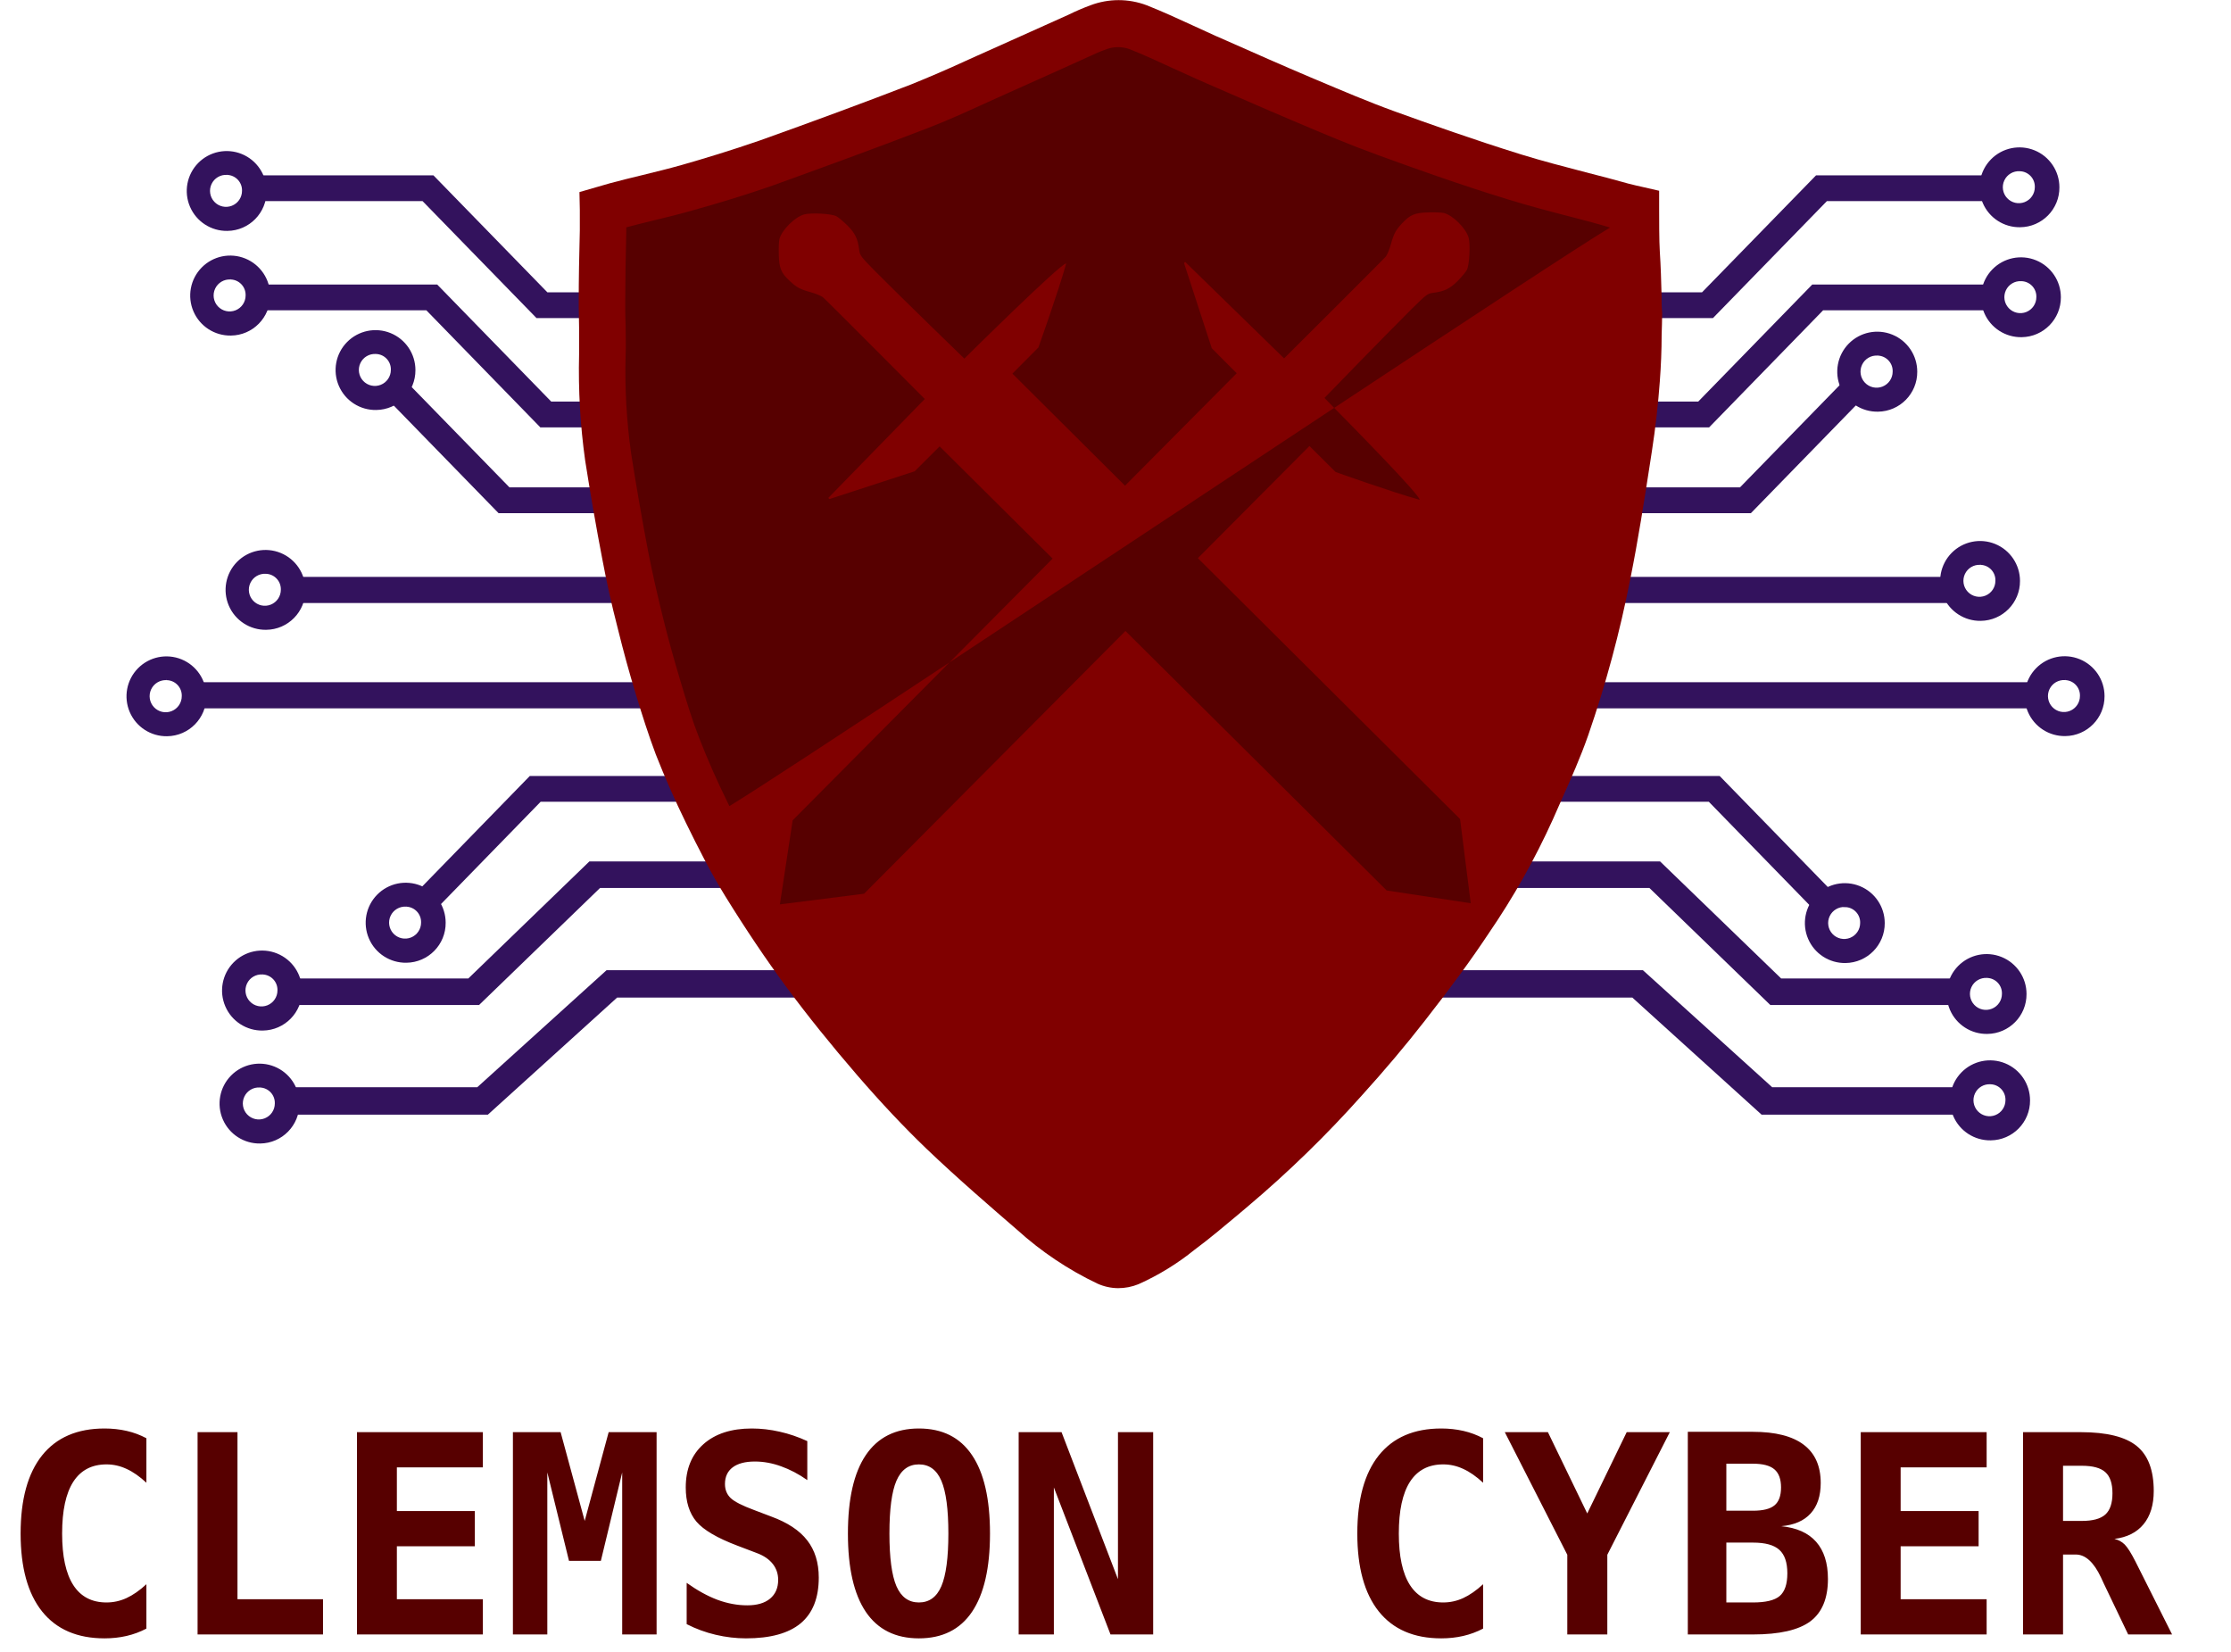
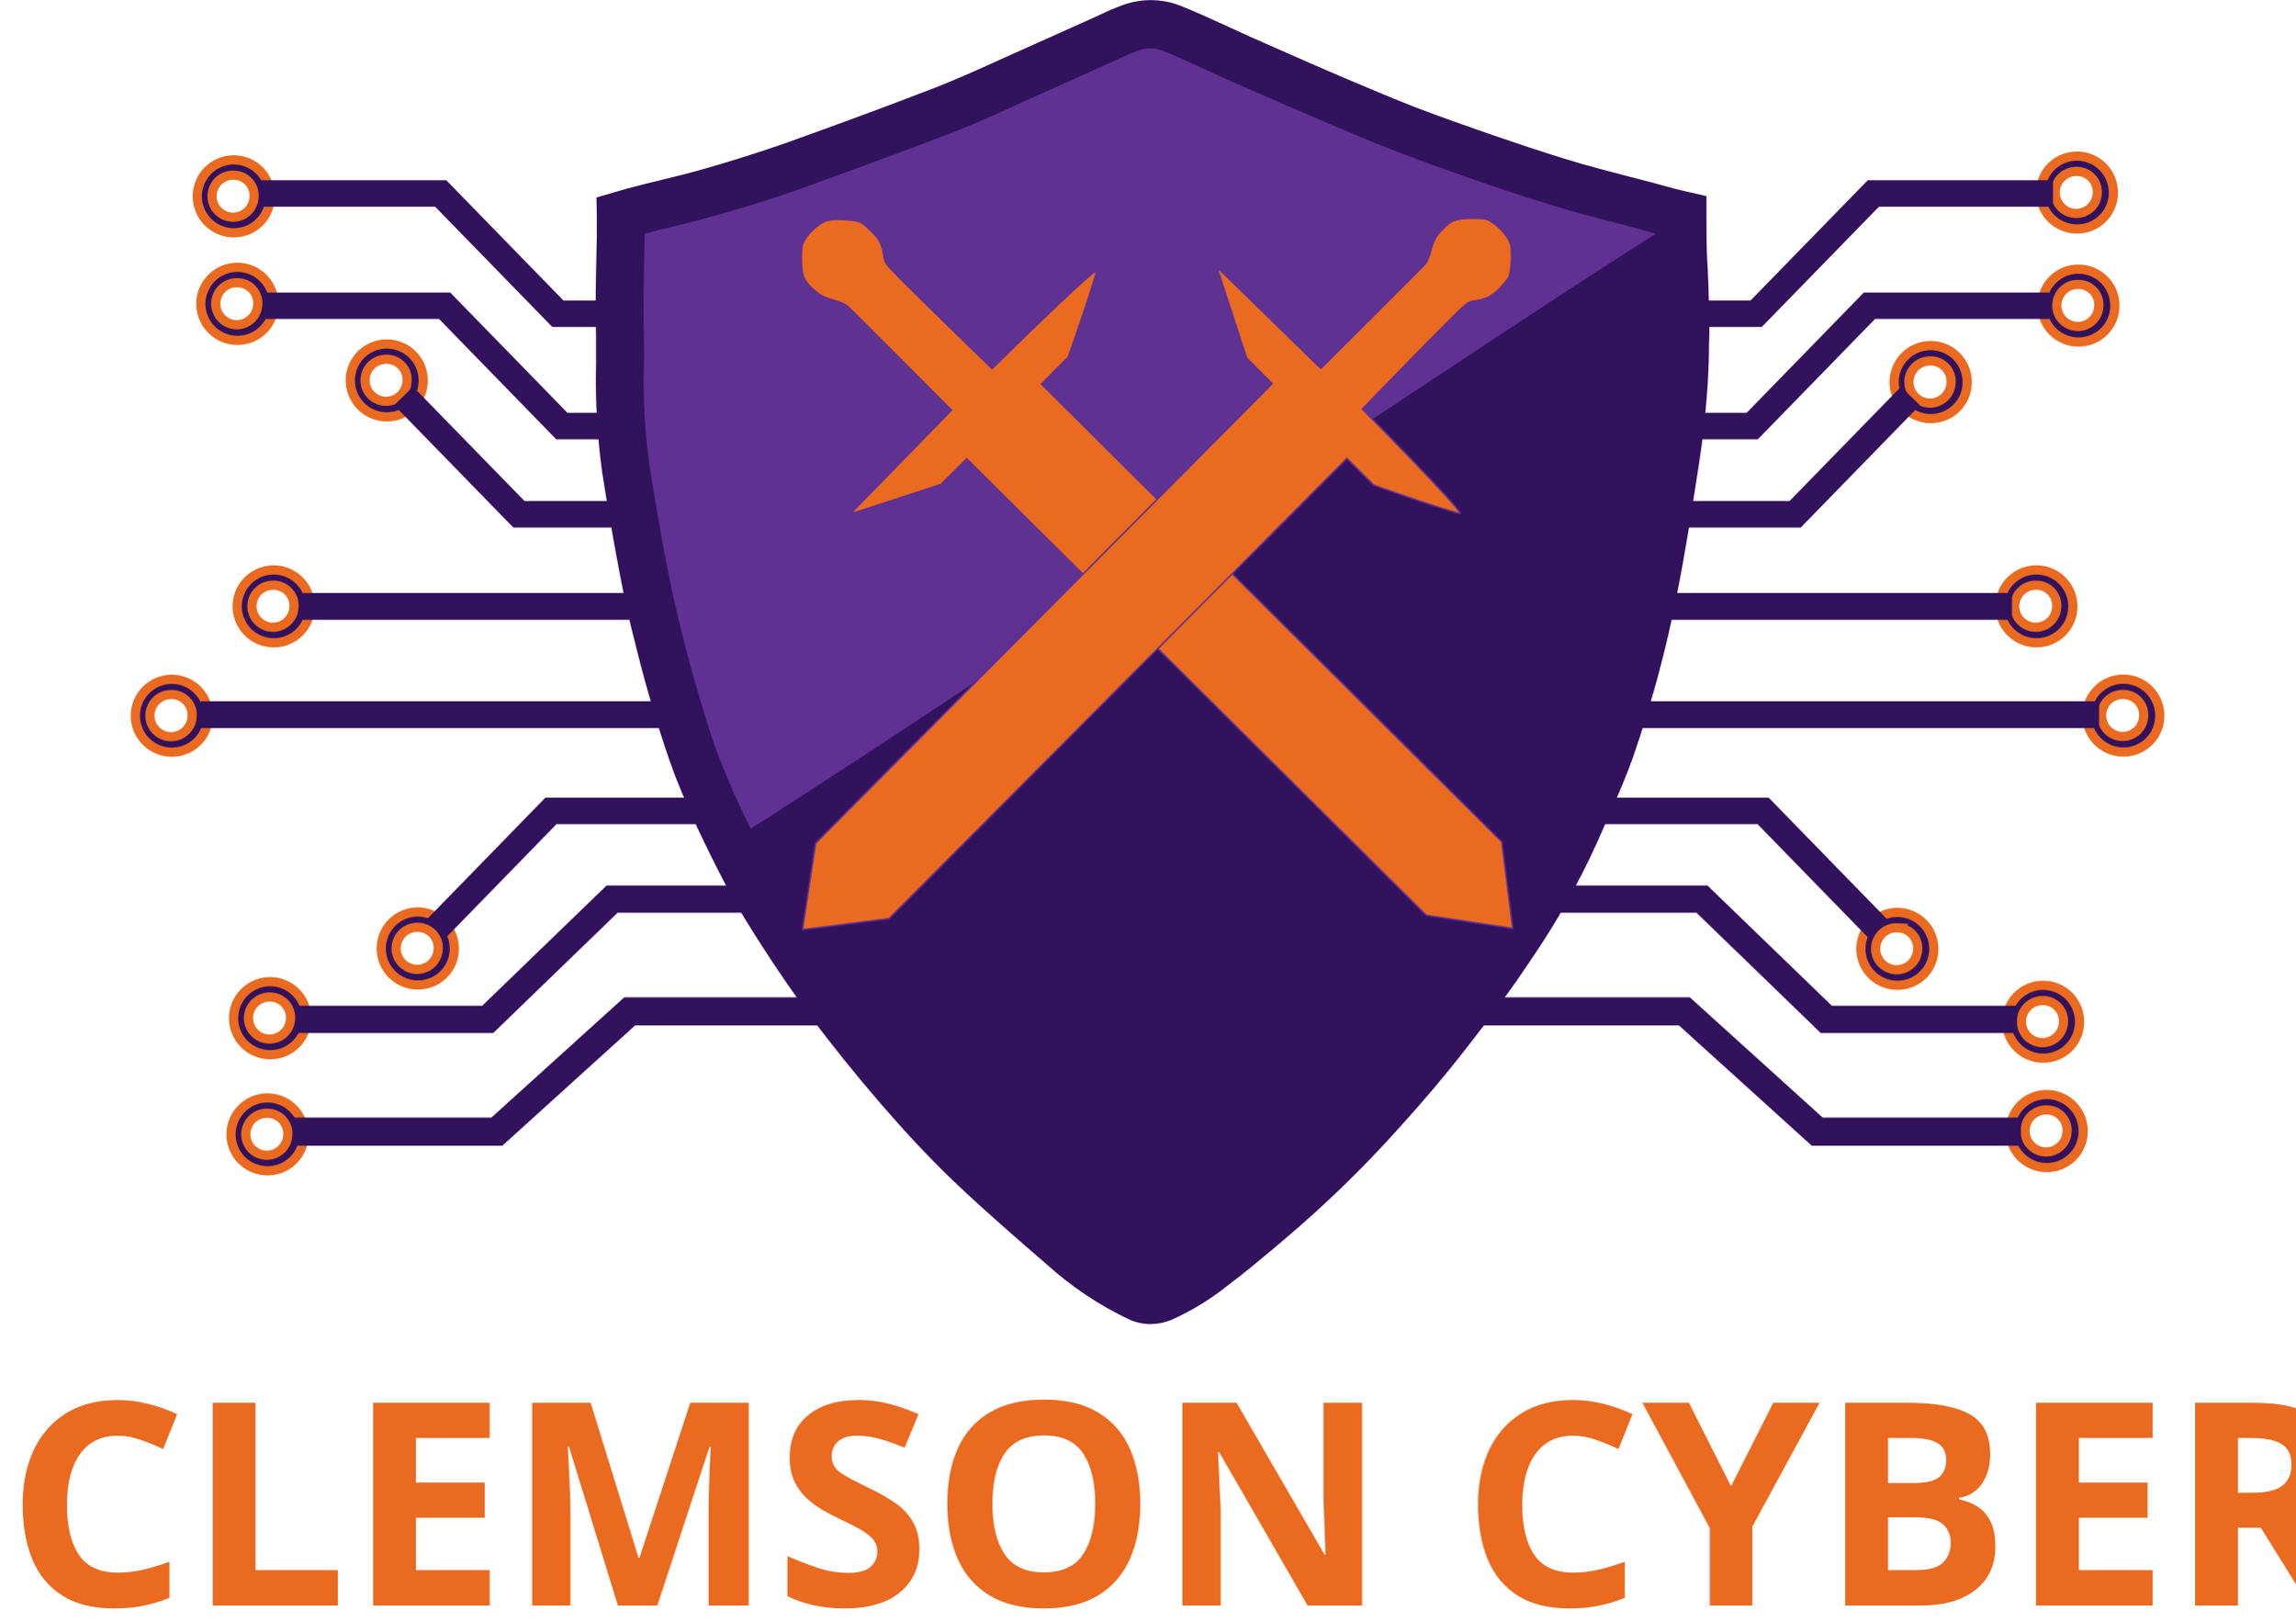
- <svg xmlns="http://www.w3.org/2000/svg" id="Layer_1" data-name="Layer 1" viewBox="0 0 304 225" version="1.1" xml:space="preserve" width="304" height="225">
-   <defs id="defs43" />
+ <svg xmlns="http://www.w3.org/2000/svg" id="Layer_1" data-name="Layer 1" viewBox="0 0 304.18 214.97" version="1.1" xml:space="preserve" width="304.18" height="214.97">
+   <defs id="defs43">
+     <rect x="1.052" y="180.226" width="298.989" height="40.213" id="rect45" />
+   </defs>
  <g id="g43">
-     <g id="g1" transform="translate(1.257681)">
-       <polygon points="175.58,39.83 230.75,39.83 246.29,23.89 270.84,23.89 270.84,27.4 247.77,27.4 232.24,43.34 175.58,43.34 " style="fill:#33125d;fill-opacity:1" id="polygon7" transform="translate(-0.08999634)" />
-       <polygon points="175.06,54.71 230.24,54.71 245.77,38.77 270.32,38.77 270.32,42.28 247.25,42.28 231.72,58.23 175.06,58.23 " style="fill:#33125d;fill-opacity:1" id="polygon8" transform="translate(-0.08999634)" />
-       <polygon points="237.41,69.92 175.58,69.92 175.58,66.4 235.93,66.4 250.69,51.26 253.2,53.71 " style="fill:#33125d;fill-opacity:1" id="polygon9" transform="translate(-0.08999634)" />
-       <polygon points="221.26,135.92 158.59,135.92 158.59,132.19 222.7,132.19 240.31,148.13 266.59,148.13 266.59,151.87 238.87,151.87 " style="fill:#33125d;fill-opacity:1" id="polygon10" transform="translate(-0.08999634)" />
-       <polygon points="223.58,120.98 164.97,120.98 164.97,117.37 225.04,117.37 241.53,133.31 266.07,133.31 266.07,136.93 240.06,136.93 " style="fill:#33125d;fill-opacity:1" id="polygon11" transform="translate(-0.08999634)" />
-       <polygon points="246.44,124.39 231.68,109.24 171.33,109.24 171.33,105.73 233.16,105.73 248.95,121.94 " style="fill:#33125d;fill-opacity:1" id="polygon12" transform="translate(-0.08999634)" />
-       <g id="g13" style="fill:#33125d;fill-opacity:1" transform="translate(-0.08999634)">
+     <g id="g47" transform="translate(1.257678)">
+       <path d="m 268.72,85.2 a 4.83,4.83 0 1 1 4.75,-4.83 4.8,4.8 0 0 1 -4.75,4.83 z m 0,-7.63 a 2.79,2.79 0 1 0 2.62,2.78 2.7,2.7 0 0 0 -2.63,-2.78 z" style="fill:#33125d;fill-opacity:1;stroke:#ea6a20;stroke-width:1.22px;stroke-miterlimit:10;stroke-opacity:1" id="path16" />
+       <path d="m 408.64,326.5 a 4.84,4.84 0 1 1 4.74,-4.83 4.8,4.8 0 0 1 -4.74,4.83 z m 0,-7.64 a 2.8,2.8 0 1 0 2.61,2.79 2.71,2.71 0 0 0 -2.62,-2.79 z" style="fill:#33125d;fill-opacity:1;stroke:#ea6a20;stroke-width:1.22px;stroke-miterlimit:10;stroke-opacity:1" id="path17" transform="translate(-153.91,-271.02)" />
+       <path d="m 428.21,316.35 a 4.83,4.83 0 1 1 4.74,-4.83 4.8,4.8 0 0 1 -4.74,4.83 z m 0,-7.63 a 2.79,2.79 0 1 0 2.62,2.78 2.7,2.7 0 0 0 -2.64,-2.78 z" style="fill:#33125d;fill-opacity:1;stroke:#ea6a20;stroke-width:1.22px;stroke-miterlimit:10;stroke-opacity:1" id="path18" transform="translate(-153.91,-271.02)" />
+       <path d="m 428,301.37 a 4.83,4.83 0 1 1 4.75,-4.83 4.79,4.79 0 0 1 -4.75,4.83 z m 0,-7.63 a 2.79,2.79 0 1 0 2.62,2.79 2.71,2.71 0 0 0 -2.62,-2.79 z" style="fill:#33125d;fill-opacity:1;stroke:#ea6a20;stroke-width:1.22px;stroke-miterlimit:10;stroke-opacity:1" id="path19" transform="translate(-153.91,-271.02)" />
+       <path d="m 434.16,370.7 a 4.83,4.83 0 1 1 4.74,-4.83 4.8,4.8 0 0 1 -4.74,4.83 z m 0,-7.63 a 2.79,2.79 0 1 0 2.61,2.78 2.7,2.7 0 0 0 -2.62,-2.78 z" style="fill:#33125d;fill-opacity:1;stroke:#ea6a20;stroke-width:1.22px;stroke-miterlimit:10;stroke-opacity:1" id="path28" transform="translate(-153.91,-271.02)" />
+       <path d="m 404.2,401.62 a 4.83,4.83 0 1 1 4.75,-4.83 4.8,4.8 0 0 1 -4.75,4.83 z m 0,-7.63 a 2.79,2.79 0 1 0 2.62,2.78 2.7,2.7 0 0 0 -2.63,-2.77 z" style="fill:#33125d;fill-opacity:1;stroke:#ea6a20;stroke-width:1.22px;stroke-miterlimit:10;stroke-opacity:1" id="path29" transform="translate(-153.91,-271.02)" />
+       <path d="m 424,425.78 a 4.84,4.84 0 1 1 4.75,-4.84 4.8,4.8 0 0 1 -4.75,4.84 z m 0,-7.64 a 2.79,2.79 0 1 0 2.62,2.79 2.71,2.71 0 0 0 -2.62,-2.79 z" style="fill:#33125d;fill-opacity:1;stroke:#ea6a20;stroke-width:1.22px;stroke-miterlimit:10;stroke-opacity:1" id="path30" transform="translate(-153.91,-271.02)" />
+       <path d="m 423.53,411.28 a 4.83,4.83 0 1 1 4.74,-4.83 4.79,4.79 0 0 1 -4.74,4.83 z m 0,-7.63 a 2.79,2.79 0 1 0 2.61,2.78 2.7,2.7 0 0 0 -2.62,-2.78 z" style="fill:#33125d;fill-opacity:1;stroke:#ea6a20;stroke-width:1.22px;stroke-miterlimit:10;stroke-opacity:1" id="path31" transform="translate(-153.91,-271.02)" />
+       <polygon points="270.84,23.89 270.84,27.4 247.77,27.4 232.24,43.34 175.58,43.34 175.58,39.83 230.75,39.83 246.29,23.89 " style="fill:#33125d;fill-opacity:1" id="polygon7" />
+       <polygon points="270.32,38.77 270.32,42.28 247.25,42.28 231.72,58.23 175.06,58.23 175.06,54.71 230.24,54.71 245.77,38.77 " style="fill:#33125d;fill-opacity:1" id="polygon8" />
+       <polygon points="175.58,69.92 175.58,66.4 235.93,66.4 250.69,51.26 253.2,53.71 237.41,69.92 " style="fill:#33125d;fill-opacity:1" id="polygon9" />
+       <polygon points="222.7,132.19 240.31,148.13 266.59,148.13 266.59,151.87 238.87,151.87 221.26,135.92 158.59,135.92 158.59,132.19 " style="fill:#33125d;fill-opacity:1" id="polygon10" />
+       <polygon points="225.04,117.37 241.53,133.31 266.07,133.31 266.07,136.93 240.06,136.93 223.58,120.98 164.97,120.98 164.97,117.37 " style="fill:#33125d;fill-opacity:1" id="polygon11" />
+       <polygon points="231.68,109.24 171.33,109.24 171.33,105.73 233.16,105.73 248.95,121.94 246.44,124.39 " style="fill:#33125d;fill-opacity:1" id="polygon12" />
+       <g id="g13" style="fill:#33125d;fill-opacity:1">
        <path d="M 419.31,351.4" transform="translate(-153.91,-271.02)" style="fill:#33125d;fill-opacity:1" id="path12" />
        <path d="M 335.88,351.4" transform="translate(-153.91,-271.02)" style="fill:#33125d;fill-opacity:1" id="path13" />
        <rect x="181.97" y="78.6" width="83.43" height="3.56" style="fill:#33125d;fill-opacity:1" id="rect13" />
      </g>
-       <g id="g15" style="fill:#33125d;fill-opacity:1" transform="translate(-0.08999634)">
+       <g id="g15" style="fill:#33125d;fill-opacity:1">
        <path d="M 430.85,365.75" transform="translate(-153.91,-271.02)" style="fill:#33125d;fill-opacity:1" id="path14" />
        <path d="M 333.23,365.75" transform="translate(-153.91,-271.02)" style="fill:#33125d;fill-opacity:1" id="path15" />
        <rect x="179.32" y="92.95" width="97.63" height="3.56" style="fill:#33125d;fill-opacity:1" id="rect15" />
      </g>
-       <path d="m 268.63,83.98 a 4.83,4.83 0 1 1 4.75,-4.83 4.8,4.8 0 0 1 -4.75,4.83 z m 0,-7.63 a 2.79,2.79 0 1 0 2.62,2.78 2.7,2.7 0 0 0 -2.63,-2.78 z" style="fill:#33125d;fill-opacity:1;stroke:#33125d;stroke-width:1.22px;stroke-miterlimit:10;stroke-opacity:1" id="path16" />
-       <path d="m 254.64,55.48 a 4.84,4.84 0 1 1 4.74,-4.83 4.8,4.8 0 0 1 -4.74,4.83 z m 0,-7.64 a 2.8,2.8 0 1 0 2.61,2.79 2.71,2.71 0 0 0 -2.62,-2.79 z" style="fill:#33125d;fill-opacity:1;stroke:#33125d;stroke-width:1.22px;stroke-miterlimit:10;stroke-opacity:1" id="path17" />
-       <path d="m 274.21,45.33 a 4.83,4.83 0 1 1 4.74,-4.83 4.8,4.8 0 0 1 -4.74,4.83 z m 0,-7.63 a 2.79,2.79 0 1 0 2.62,2.78 2.7,2.7 0 0 0 -2.64,-2.78 z" style="fill:#33125d;fill-opacity:1;stroke:#33125d;stroke-width:1.22px;stroke-miterlimit:10;stroke-opacity:1" id="path18" />
-       <path d="m 274,30.35 a 4.83,4.83 0 1 1 4.75,-4.83 4.79,4.79 0 0 1 -4.75,4.83 z m 0,-7.63 a 2.79,2.79 0 1 0 2.62,2.79 2.71,2.71 0 0 0 -2.62,-2.79 z" style="fill:#33125d;fill-opacity:1;stroke:#33125d;stroke-width:1.22px;stroke-miterlimit:10;stroke-opacity:1" id="path19" />
-       <path d="m 29.72,30.85 a 4.83,4.83 0 1 1 4.74,-4.83 4.79,4.79 0 0 1 -4.74,4.83 z m 0,-7.63 a 2.79,2.79 0 1 0 2.61,2.79 2.71,2.71 0 0 0 -2.62,-2.79 z" style="fill:#33125d;fill-opacity:1;stroke:#33125d;stroke-width:1.22px;stroke-miterlimit:10;stroke-opacity:1" id="path20" />
-       <path d="m 30.2,45.11 a 4.84,4.84 0 1 1 4.75,-4.84 4.8,4.8 0 0 1 -4.75,4.84 z m 0,-7.64 a 2.79,2.79 0 1 0 2.62,2.79 2.71,2.71 0 0 0 -2.63,-2.79 z" style="fill:#33125d;fill-opacity:1;stroke:#33125d;stroke-width:1.22px;stroke-miterlimit:10;stroke-opacity:1" id="path21" />
-       <path d="M 50,55.25 A 4.83,4.83 0 1 1 54.74,50.42 4.8,4.8 0 0 1 50,55.25 Z m 0,-7.63 A 2.79,2.79 0 1 0 52.61,50.4 2.7,2.7 0 0 0 50,47.62 Z" style="fill:#33125d;fill-opacity:1;stroke:#33125d;stroke-width:1.22px;stroke-miterlimit:10;stroke-opacity:1" id="path22" />
-       <path d="m 21.5,99.7 a 4.83,4.83 0 1 1 4.75,-4.83 4.8,4.8 0 0 1 -4.75,4.83 z m 0,-7.64 a 2.8,2.8 0 1 0 2.62,2.79 2.71,2.71 0 0 0 -2.63,-2.79 z" style="fill:#33125d;fill-opacity:1;stroke:#33125d;stroke-width:1.22px;stroke-miterlimit:10;stroke-opacity:1" id="path23" />
-       <path d="m 34.55,139.8 a 4.84,4.84 0 1 1 4.74,-4.84 4.8,4.8 0 0 1 -4.74,4.84 z m 0,-7.64 a 2.79,2.79 0 1 0 2.61,2.79 2.71,2.71 0 0 0 -2.62,-2.79 z" style="fill:#33125d;fill-opacity:1;stroke:#33125d;stroke-width:1.22px;stroke-miterlimit:10;stroke-opacity:1" id="path24" />
-       <path d="m 34.19,155.19 a 4.83,4.83 0 1 1 4.74,-4.83 4.79,4.79 0 0 1 -4.74,4.83 z m 0,-7.63 a 2.79,2.79 0 1 0 2.61,2.79 2.71,2.71 0 0 0 -2.62,-2.79 z" style="fill:#33125d;fill-opacity:1;stroke:#33125d;stroke-width:1.22px;stroke-miterlimit:10;stroke-opacity:1" id="path25" />
-       <path d="m 54.11,130.56 a 4.84,4.84 0 1 1 4.75,-4.84 4.8,4.8 0 0 1 -4.75,4.84 z m 0,-7.64 a 2.79,2.79 0 1 0 2.62,2.79 2.71,2.71 0 0 0 -2.63,-2.79 z" style="fill:#33125d;fill-opacity:1;stroke:#33125d;stroke-width:1.22px;stroke-miterlimit:10;stroke-opacity:1" id="path26" />
-       <path d="M 35,85.2 A 4.83,4.83 0 1 1 39.75,80.37 4.79,4.79 0 0 1 35,85.2 Z m 0,-7.63 A 2.79,2.79 0 1 0 37.62,80.36 2.71,2.71 0 0 0 35,77.57 Z" style="fill:#33125d;fill-opacity:1;stroke:#33125d;stroke-width:1.22px;stroke-miterlimit:10;stroke-opacity:1" id="path27" />
-       <path d="m 280.16,99.68 a 4.83,4.83 0 1 1 4.74,-4.83 4.8,4.8 0 0 1 -4.74,4.83 z m 0,-7.63 a 2.79,2.79 0 1 0 2.61,2.78 2.7,2.7 0 0 0 -2.62,-2.78 z" style="fill:#33125d;fill-opacity:1;stroke:#33125d;stroke-width:1.22px;stroke-miterlimit:10;stroke-opacity:1" id="path28" />
-       <path d="m 250.2,130.6 a 4.83,4.83 0 1 1 4.75,-4.83 4.8,4.8 0 0 1 -4.75,4.83 z m 0,-7.63 a 2.79,2.79 0 1 0 2.62,2.78 2.7,2.7 0 0 0 -2.63,-2.77 z" style="fill:#33125d;fill-opacity:1;stroke:#33125d;stroke-width:1.22px;stroke-miterlimit:10;stroke-opacity:1" id="path29" />
-       <path d="m 270,154.76 a 4.84,4.84 0 1 1 4.75,-4.84 4.8,4.8 0 0 1 -4.75,4.84 z m 0,-7.64 a 2.79,2.79 0 1 0 2.62,2.79 2.71,2.71 0 0 0 -2.62,-2.79 z" style="fill:#33125d;fill-opacity:1;stroke:#33125d;stroke-width:1.22px;stroke-miterlimit:10;stroke-opacity:1" id="path30" />
-       <path d="m 269.53,140.26 a 4.83,4.83 0 1 1 4.74,-4.83 4.79,4.79 0 0 1 -4.74,4.83 z m 0,-7.63 a 2.79,2.79 0 1 0 2.61,2.78 2.7,2.7 0 0 0 -2.62,-2.78 z" style="fill:#33125d;fill-opacity:1;stroke:#33125d;stroke-width:1.22px;stroke-miterlimit:10;stroke-opacity:1" id="path31" />
-       <polygon points="56.41,27.4 33.34,27.4 33.34,23.89 57.89,23.89 73.42,39.83 128.6,39.83 128.6,43.34 71.94,43.34 " style="fill:#33125d;fill-opacity:1" id="polygon31" transform="translate(-0.08999634)" />
-       <polygon points="56.93,42.28 33.86,42.28 33.86,38.77 58.41,38.77 73.94,54.71 129.11,54.71 129.11,58.23 72.46,58.23 " style="fill:#33125d;fill-opacity:1" id="polygon32" transform="translate(-0.08999634)" />
-       <polygon points="128.6,69.92 66.77,69.92 50.98,53.71 53.49,51.26 68.25,66.4 128.6,66.4 " style="fill:#33125d;fill-opacity:1" id="polygon33" transform="translate(-0.08999634)" />
-       <polygon points="37.59,148.13 63.87,148.13 81.48,132.19 145.59,132.19 145.59,135.92 82.92,135.92 65.31,151.87 37.59,151.87 " style="fill:#33125d;fill-opacity:1" id="polygon34" transform="translate(-0.08999634)" />
-       <polygon points="38.11,133.31 62.65,133.31 79.14,117.37 139.21,117.37 139.21,120.98 80.6,120.98 64.11,136.93 38.11,136.93 " style="fill:#33125d;fill-opacity:1" id="polygon35" transform="translate(-0.08999634)" />
-       <polygon points="57.74,124.39 55.23,121.94 71.02,105.73 132.85,105.73 132.85,109.24 72.5,109.24 " style="fill:#33125d;fill-opacity:1" id="polygon36" transform="translate(-0.08999634)" />
-       <g id="g37" style="fill:#33125d;fill-opacity:1" transform="translate(-0.08999634)">
+       <path d="m 183.72,301.87 a 4.83,4.83 0 1 1 4.74,-4.83 4.79,4.79 0 0 1 -4.74,4.83 z m 0,-7.63 a 2.79,2.79 0 1 0 2.61,2.79 2.71,2.71 0 0 0 -2.62,-2.79 z" style="fill:#33125d;fill-opacity:1;stroke:#ea6a20;stroke-width:1.22px;stroke-miterlimit:10;stroke-opacity:1" id="path20" transform="translate(-153.91,-271.02)" />
+       <path d="m 184.2,316.13 a 4.84,4.84 0 1 1 4.75,-4.84 4.8,4.8 0 0 1 -4.75,4.84 z m 0,-7.64 a 2.79,2.79 0 1 0 2.62,2.79 2.71,2.71 0 0 0 -2.63,-2.79 z" style="fill:#33125d;fill-opacity:1;stroke:#ea6a20;stroke-width:1.22px;stroke-miterlimit:10;stroke-opacity:1" id="path21" transform="translate(-153.91,-271.02)" />
+       <path d="m 204,326.27 a 4.83,4.83 0 1 1 4.74,-4.83 4.8,4.8 0 0 1 -4.74,4.83 z m 0,-7.63 a 2.79,2.79 0 1 0 2.61,2.78 2.7,2.7 0 0 0 -2.61,-2.78 z" style="fill:#33125d;fill-opacity:1;stroke:#ea6a20;stroke-width:1.22px;stroke-miterlimit:10;stroke-opacity:1" id="path22" transform="translate(-153.91,-271.02)" />
+       <path d="m 175.5,370.72 a 4.83,4.83 0 1 1 4.75,-4.83 4.8,4.8 0 0 1 -4.75,4.83 z m 0,-7.64 a 2.8,2.8 0 1 0 2.62,2.79 2.71,2.71 0 0 0 -2.63,-2.79 z" style="fill:#33125d;fill-opacity:1;stroke:#ea6a20;stroke-width:1.22px;stroke-miterlimit:10;stroke-opacity:1" id="path23" transform="translate(-153.91,-271.02)" />
+       <path d="m 188.55,410.82 a 4.84,4.84 0 1 1 4.74,-4.84 4.8,4.8 0 0 1 -4.74,4.84 z m 0,-7.64 a 2.79,2.79 0 1 0 2.61,2.79 2.71,2.71 0 0 0 -2.62,-2.79 z" style="fill:#33125d;fill-opacity:1;stroke:#ea6a20;stroke-width:1.22px;stroke-miterlimit:10;stroke-opacity:1" id="path24" transform="translate(-153.91,-271.02)" />
+       <path d="m 188.19,426.21 a 4.83,4.83 0 1 1 4.74,-4.83 4.79,4.79 0 0 1 -4.74,4.83 z m 0,-7.63 a 2.79,2.79 0 1 0 2.61,2.79 2.71,2.71 0 0 0 -2.62,-2.79 z" style="fill:#33125d;fill-opacity:1;stroke:#ea6a20;stroke-width:1.22px;stroke-miterlimit:10;stroke-opacity:1" id="path25" transform="translate(-153.91,-271.02)" />
+       <path d="m 208.11,401.58 a 4.84,4.84 0 1 1 4.75,-4.84 4.8,4.8 0 0 1 -4.75,4.84 z m 0,-7.64 a 2.79,2.79 0 1 0 2.62,2.79 2.71,2.71 0 0 0 -2.63,-2.79 z" style="fill:#33125d;fill-opacity:1;stroke:#ea6a20;stroke-width:1.22px;stroke-miterlimit:10;stroke-opacity:1" id="path26" transform="translate(-153.91,-271.02)" />
+       <path d="m 35.09,85.2 a 4.83,4.83 0 1 1 4.75,-4.83 4.79,4.79 0 0 1 -4.75,4.83 z m 0,-7.63 a 2.79,2.79 0 1 0 2.62,2.79 2.71,2.71 0 0 0 -2.62,-2.79 z" style="fill:#33125d;fill-opacity:1;stroke:#ea6a20;stroke-width:1.22px;stroke-miterlimit:10;stroke-opacity:1" id="path27" />
+       <polygon points="57.89,23.89 73.42,39.83 128.6,39.83 128.6,43.34 71.94,43.34 56.41,27.4 33.34,27.4 33.34,23.89 " style="fill:#33125d;fill-opacity:1" id="polygon31" />
+       <polygon points="58.41,38.77 73.94,54.71 129.11,54.71 129.11,58.23 72.46,58.23 56.93,42.28 33.86,42.28 33.86,38.77 " style="fill:#33125d;fill-opacity:1" id="polygon32" />
+       <polygon points="66.77,69.92 50.98,53.71 53.49,51.26 68.25,66.4 128.6,66.4 128.6,69.92 " style="fill:#33125d;fill-opacity:1" id="polygon33" />
+       <polygon points="145.59,132.19 145.59,135.92 82.92,135.92 65.31,151.87 37.59,151.87 37.59,148.13 63.87,148.13 81.48,132.19 " style="fill:#33125d;fill-opacity:1" id="polygon34" />
+       <polygon points="139.21,117.37 139.21,120.98 80.6,120.98 64.11,136.93 38.11,136.93 38.11,133.31 62.65,133.31 79.14,117.37 " style="fill:#33125d;fill-opacity:1" id="polygon35" />
+       <polygon points="55.23,121.94 71.02,105.73 132.85,105.73 132.85,109.24 72.5,109.24 57.74,124.39 " style="fill:#33125d;fill-opacity:1" id="polygon36" />
+       <g id="g37" style="fill:#33125d;fill-opacity:1">
        <path d="M 192.69,351.4" transform="translate(-153.91,-271.02)" style="fill:#33125d;fill-opacity:1" id="path36" />
        <path d="M 276.12,351.4" transform="translate(-153.91,-271.02)" style="fill:#33125d;fill-opacity:1" id="path37" />
        <rect x="38.78" y="78.6" width="83.43" height="3.56" style="fill:#33125d;fill-opacity:1" id="rect37" />
      </g>
-       <g id="g39" style="fill:#33125d;fill-opacity:1" transform="translate(-0.08999634)">
+       <g id="g39" style="fill:#33125d;fill-opacity:1">
        <path d="M 179.26,365.75" transform="translate(-153.91,-271.02)" style="fill:#33125d;fill-opacity:1" id="path38" />
        <path d="M 278.77,365.75" transform="translate(-153.91,-271.02)" style="fill:#33125d;fill-opacity:1" id="path39" />
        <rect x="25.35" y="92.95" width="99.51" height="3.56" style="fill:#33125d;fill-opacity:1" id="rect39" />
      </g>
-       <path d="m 151.09,175.51 a 7,7 0 0 1 -2.81,-0.62 45.29,45.29 0 0 1 -10.94,-7.33 c -3.47,-3 -8,-6.89 -12.36,-11.05 -3.06,-2.94 -6.14,-6.21 -9.42,-10 -3.65,-4.23 -6.79,-8.14 -9.6,-11.94 -2.81,-3.8 -5.57,-7.9 -8.4,-12.48 -2,-3.24 -3.68,-6.57 -5.36,-10 -1.49,-3.05 -2.87,-6.18 -4.1,-9.31 -1,-2.66 -1.87,-5.4 -2.66,-8 -1,-3.27 -1.77,-6.14 -2.45,-8.88 -1,-3.85 -1.63,-6.84 -2.17,-9.69 -0.83,-4.3 -1.59,-8.7 -2.34,-13.45 A 88.31,88.31 0 0 1 77.65,48.32 c 0,-1.25 0,-2.5 0,-3.75 0,-1.25 -0.06,-2.3 -0.05,-3.45 0,-3.05 0.06,-6.24 0.15,-9.73 0,-0.73 0,-2.77 0,-2.77 l -0.05,-2.45 2.35,-0.68 1.73,-0.5 c 1.5,-0.41 3,-0.77 4.52,-1.14 1.76,-0.43 3.59,-0.88 5.33,-1.37 2.92,-0.83 6.77,-2 10.56,-3.31 7.51,-2.68 14.3,-5.19 20.74,-7.68 2.47,-1 5,-2.09 7.39,-3.19 1,-0.44 1.92,-0.88 2.89,-1.3 l 6,-2.69 5.12,-2.3 a 31.76,31.76 0 0 1 3,-1.29 10.83,10.83 0 0 1 7.67,0 c 2.12,0.84 4.19,1.79 6.19,2.71 l 3.15,1.44 1.55,0.68 c 3.75,1.66 7.63,3.38 11.46,5 l 0.76,0.32 c 3.48,1.47 7.07,3 10.63,4.29 4.7,1.7 10.92,3.91 17.3,5.89 2.87,0.89 5.87,1.66 8.77,2.42 1.95,0.5 3.9,1 5.83,1.55 0.46,0.13 1.68,0.4 1.69,0.4 l 2.49,0.57 v 2.55 c 0,1.14 0,4.38 0.09,5.7 0.13,2 0.19,4 0.24,5.95 0,0.82 0,1.63 0.08,2.42 v 0.22 c 0,0.94 -0.05,1.88 -0.07,2.81 0,2.07 -0.09,4.22 -0.25,6.35 -0.23,3.15 -0.59,6.32 -1.07,9.43 l -0.24,1.56 c -0.81,5.22 -1.64,10.61 -2.71,15.9 a 157.77,157.77 0 0 1 -5.74,21.31 c -1.05,3 -2.36,5.95 -3.63,8.78 -0.39,0.88 -0.79,1.76 -1.17,2.65 a 101.66,101.66 0 0 1 -8.75,15.54 c -2.36,3.56 -5.05,7.24 -8.72,11.93 -2.6,3.34 -5.48,6.75 -8.56,10.15 a 153.38,153.38 0 0 1 -15.57,15.15 l -1.35,1.14 c -1.89,1.58 -3.84,3.23 -5.89,4.75 a 34.59,34.59 0 0 1 -7.64,4.69 7.36,7.36 0 0 1 -2.78,0.54 z" style="fill:#800000;fill-opacity:1" id="path40" />
-       <path id="path41" style="fill:#570000;fill-opacity:1" d="M 150.988,6.424 A 4.65,4.65 0 0 0 149.39,6.75 c -0.8,0.28 -1.62,0.661 -2.49,1.061 l -5.16,2.33 -6,2.689 -2.83,1.279 c -2.5,1.14 -5.09,2.32 -7.74,3.34 -6.49,2.51 -13.331,5 -20.891,7.74 -4,1.41 -7.95,2.58 -11,3.43 -1.85,0.53 -3.729,1.002 -5.549,1.432 -1.22,0.3 -2.44,0.6 -3.65,0.92 v 0.59 c -0.09,3.44 -0.131,6.57 -0.141,9.58 0,1.09 7.8e-4,2.18 0.051,3.27 0,1.33 0.06,2.66 0,4 a 80.08,80.08 0 0 0 0.75,13.369 c 0.74,4.69 1.491,9 2.301,13.25 0.53,2.73 1.17,5.622 2.1,9.352 0.65,2.64 1.42,5.409 2.34,8.479 0.82,2.74 1.57,5.23 2.52,7.65 1.16,3 2.471,5.94 3.891,8.83 l 0.24,0.49 c 3.708,-2.256 15.723,-10.153 29.99,-19.578 l 14.051,-14.145 -15.393,-15.289 -3.406,3.395 -11.604,3.781 -0.164,-0.15 13.146,-13.482 c 0,0 -13.653,-13.714 -13.896,-13.883 -0.282,-0.195 -1.02,-0.494 -1.641,-0.666 -1.46,-0.404 -1.921,-0.653 -2.871,-1.541 -1.177,-1.101 -1.427,-1.707 -1.482,-3.588 -0.026,-0.87 0.013,-1.821 0.088,-2.115 0.312,-1.226 2.105,-3.011 3.371,-3.355 0.945,-0.257 3.708,-0.105 4.379,0.242 0.284,0.147 0.965,0.715 1.512,1.262 1.053,1.053 1.409,1.789 1.609,3.334 0.098,0.757 0.193,0.883 2.178,2.906 4,4.015 12.145,11.9 12.145,11.9 0,0 13.311,-13.175 13.879,-12.961 -1.074,3.866 -3.789,11.447 -3.789,11.447 l -3.539,3.561 15.346,15.268 15.217,-15.318 -3.395,-3.406 -3.781,-11.604 0.152,-0.164 13.48,13.146 c 0,0 13.714,-13.653 13.883,-13.896 0.195,-0.282 0.494,-1.02 0.666,-1.641 0.404,-1.46 0.653,-1.921 1.541,-2.871 1.101,-1.177 1.707,-1.427 3.588,-1.482 0.87,-0.026 1.821,0.013 2.115,0.088 1.226,0.312 3.011,2.105 3.355,3.371 0.257,0.945 0.105,3.708 -0.242,4.379 -0.147,0.284 -0.715,0.965 -1.262,1.512 -1.053,1.053 -1.789,1.409 -3.334,1.609 -0.757,0.098 -0.883,0.193 -2.906,2.178 -4.015,4 -11.9,12.145 -11.9,12.145 0,0 1.082,1.112 1.322,1.355 17.861,-11.813 33.602,-22.185 37.592,-24.572 -1.64,-0.5 -3.311,-0.939 -4.971,-1.369 -3,-0.77 -6.051,-1.57 -9.061,-2.5 -6.51,-2 -12.82,-4.26 -17.58,-6 -3.73,-1.35 -7.399,-2.9 -10.949,-4.41 l -0.76,-0.32 c -3.88,-1.64 -7.781,-3.37 -11.561,-5 l -1.539,-0.68 c -1.09,-0.48 -2.17,-1.001 -3.25,-1.471 -2,-0.93 -3.901,-1.8 -5.861,-2.58 a 4.65,4.65 0 0 0 -1.611,-0.246 z m 29.551,49.148 c -17.392,11.503 -35.996,23.831 -52.418,34.68 l -21.371,21.514 -1.74,11.455 11.473,-1.453 35.615,-35.799 35.596,35.355 11.453,1.74 -1.453,-11.473 -35.727,-35.543 15.203,-15.281 3.561,3.539 c 0,0 7.582,2.715 11.447,3.789 0.193,-0.511 -9.494,-10.349 -11.639,-12.523 z" />
+       <path d="m 305.09,446.53 a 7,7 0 0 1 -2.81,-0.62 45.29,45.29 0 0 1 -10.94,-7.33 c -3.47,-3 -8,-6.89 -12.36,-11.05 -3.06,-2.94 -6.14,-6.21 -9.42,-10 -3.65,-4.23 -6.79,-8.14 -9.6,-11.94 -2.81,-3.8 -5.57,-7.9 -8.4,-12.48 -2,-3.24 -3.68,-6.57 -5.36,-10 -1.49,-3.05 -2.87,-6.18 -4.1,-9.31 -1,-2.66 -1.87,-5.4 -2.66,-8 -1,-3.27 -1.77,-6.14 -2.45,-8.88 -1,-3.85 -1.63,-6.84 -2.17,-9.69 -0.83,-4.3 -1.59,-8.7 -2.34,-13.45 a 88.31,88.31 0 0 1 -0.83,-14.44 c 0,-1.25 0,-2.5 0,-3.75 0,-1.25 -0.06,-2.3 -0.05,-3.45 0,-3.05 0.06,-6.24 0.15,-9.73 0,-0.73 0,-2.77 0,-2.77 l -0.05,-2.45 2.35,-0.68 1.73,-0.5 c 1.5,-0.41 3,-0.77 4.52,-1.14 1.76,-0.43 3.59,-0.88 5.33,-1.37 2.92,-0.83 6.77,-2 10.56,-3.31 7.51,-2.68 14.3,-5.19 20.74,-7.68 2.47,-1 5,-2.09 7.39,-3.19 1,-0.44 1.92,-0.88 2.89,-1.3 l 6,-2.69 5.12,-2.3 a 31.76,31.76 0 0 1 3,-1.29 10.83,10.83 0 0 1 7.67,0 c 2.12,0.84 4.19,1.79 6.19,2.71 l 3.15,1.44 1.55,0.68 c 3.75,1.66 7.63,3.38 11.46,5 l 0.76,0.32 c 3.48,1.47 7.07,3 10.63,4.29 4.7,1.7 10.92,3.91 17.3,5.89 2.87,0.89 5.87,1.66 8.77,2.42 1.95,0.5 3.9,1 5.83,1.55 0.46,0.13 1.68,0.4 1.69,0.4 l 2.49,0.57 v 2.55 c 0,1.14 0,4.38 0.09,5.7 0.13,2 0.19,4 0.24,5.95 0,0.82 0,1.63 0.08,2.42 v 0.22 c 0,0.94 -0.05,1.88 -0.07,2.81 0,2.07 -0.09,4.22 -0.25,6.35 -0.23,3.15 -0.59,6.32 -1.07,9.43 L 377.6,334 c -0.81,5.22 -1.64,10.61 -2.71,15.9 a 157.77,157.77 0 0 1 -5.74,21.31 c -1.05,3 -2.36,5.95 -3.63,8.78 -0.39,0.88 -0.79,1.76 -1.17,2.65 a 101.66,101.66 0 0 1 -8.75,15.54 c -2.36,3.56 -5.05,7.24 -8.72,11.93 -2.6,3.34 -5.48,6.75 -8.56,10.15 a 153.38,153.38 0 0 1 -15.57,15.15 l -1.35,1.14 c -1.89,1.58 -3.84,3.23 -5.89,4.75 a 34.59,34.59 0 0 1 -7.64,4.69 7.36,7.36 0 0 1 -2.78,0.54 z" style="fill:#33125d;fill-opacity:1" id="path40" transform="translate(-153.91,-271.02)" />
+       <path d="m 367.16,300.65 c -3,-0.77 -6.05,-1.57 -9.06,-2.5 -6.51,-2 -12.82,-4.26 -17.58,-6 -3.73,-1.35 -7.4,-2.9 -10.95,-4.41 l -0.76,-0.32 c -3.88,-1.64 -7.78,-3.37 -11.56,-5 l -1.54,-0.68 c -1.09,-0.48 -2.17,-1 -3.25,-1.47 -2,-0.93 -3.9,-1.8 -5.86,-2.58 a 4.65,4.65 0 0 0 -3.21,0.08 c -0.8,0.28 -1.62,0.66 -2.49,1.06 l -5.16,2.33 -6,2.69 -2.83,1.28 c -2.5,1.14 -5.09,2.32 -7.74,3.34 -6.49,2.51 -13.33,5 -20.89,7.74 -4,1.41 -7.95,2.58 -11,3.43 -1.85,0.53 -3.73,1 -5.55,1.43 -1.22,0.3 -2.44,0.6 -3.65,0.92 0,0.23 0,0.43 0,0.59 -0.09,3.44 -0.13,6.57 -0.14,9.58 0,1.09 0,2.18 0.05,3.27 0,1.33 0.06,2.66 0,4 a 80.08,80.08 0 0 0 0.75,13.37 c 0.74,4.69 1.49,9 2.3,13.25 0.53,2.73 1.17,5.62 2.1,9.35 0.65,2.64 1.42,5.41 2.34,8.48 0.82,2.74 1.57,5.23 2.52,7.65 1.16,3 2.47,5.94 3.89,8.83 l 0.24,0.49 c 12.36,-7.52 108.75,-72.1 120,-78.83 -1.64,-0.5 -3.31,-0.94 -4.97,-1.37 z" transform="translate(-153.91,-271.02)" style="fill:#5e3193;fill-opacity:1" id="path41" />
+       <path style="fill:#ea6a20;fill-opacity:1;stroke:#5e3193;stroke-width:0.203;stroke-opacity:1" d="m 105.04,32.568 c 0.312,-1.226 2.104,-3.01 3.37,-3.355 0.945,-0.257 3.71,-0.104 4.38,0.243 0.284,0.147 0.964,0.715 1.511,1.261 1.053,1.053 1.408,1.79 1.609,3.335 0.098,0.757 0.192,0.883 2.177,2.906 4,4.015 12.145,11.9 12.145,11.9 0,0 13.311,-13.175 13.879,-12.961 -1.074,3.866 -3.789,11.448 -3.789,11.448 l -3.539,3.56 61.001,60.688 1.453,11.472 -11.455,-1.741 -60.913,-60.505 -3.406,3.396 -11.604,3.781 -0.164,-0.152 13.146,-13.481 c 0,0 -13.653,-13.714 -13.896,-13.883 -0.282,-0.195 -1.021,-0.495 -1.641,-0.667 -1.46,-0.404 -1.921,-0.652 -2.871,-1.54 -1.177,-1.101 -1.427,-1.707 -1.483,-3.587 -0.026,-0.87 0.015,-1.823 0.089,-2.117 z" id="path44" />
+       <path style="fill:#ea6a20;fill-opacity:1;stroke:#5e3193;stroke-width:0.203;stroke-opacity:1" d="m 195.597,29.024 c 1.226,0.312 3.01,2.104 3.355,3.37 0.257,0.945 0.104,3.71 -0.243,4.38 -0.147,0.284 -0.715,0.964 -1.261,1.511 -1.053,1.053 -1.79,1.408 -3.335,1.609 -0.757,0.098 -0.883,0.192 -2.906,2.177 -4.015,4 -11.9,12.145 -11.9,12.145 0,0 13.175,13.311 12.961,13.879 -3.866,-1.074 -11.448,-3.789 -11.448,-3.789 l -3.56,-3.539 -60.688,61.001 -11.472,1.453 1.741,-11.455 60.505,-60.913 -3.396,-3.406 -3.781,-11.604 0.152,-0.164 13.481,13.146 c 0,0 13.714,-13.653 13.883,-13.896 0.195,-0.282 0.495,-1.021 0.667,-1.641 0.404,-1.46 0.652,-1.921 1.54,-2.871 1.101,-1.177 1.707,-1.427 3.587,-1.483 0.87,-0.026 1.823,0.015 2.117,0.089 z" id="path45" />
    </g>
-     <text xml:space="preserve" style="font-size:37.817px;font-family:Monospace;-inkscape-font-specification:'Monospace, Normal';fill:#570000;fill-opacity:1;stroke:#33125d;stroke-width:1.075;stroke-opacity:1" x="-0.004" y="222.691" id="text45">
-       <tspan id="tspan45" x="-0.004" y="222.691" style="font-style:normal;font-variant:normal;font-weight:bold;font-stretch:normal;font-size:37.817px;font-family:Monospace;-inkscape-font-specification:'Monospace, Bold';font-variant-ligatures:normal;font-variant-caps:normal;font-variant-numeric:normal;font-variant-east-asian:normal;stroke:none;stroke-width:1.075">CLEMSON CYBER</tspan>
+     <text xml:space="preserve" id="text45" style="font-style:normal;font-variant:normal;font-weight:bold;font-stretch:normal;font-size:35.191px;font-family:'FiraCode Nerd Font Mono';-inkscape-font-specification:'FiraCode Nerd Font Mono, Bold';font-variant-ligatures:normal;font-variant-caps:normal;font-variant-numeric:normal;font-variant-east-asian:normal;white-space:pre;shape-inside:url(#rect45);display:inline;fill:#ea6a20;fill-opacity:1;stroke:none;stroke-width:0.403;stroke-dasharray:none;stroke-opacity:1" transform="matrix(1.069482,0,0,1.069482,-0.3117928,-12.86616)">
+       <tspan x="1.053" y="211.018" id="tspan1">CLEMSON CYBER</tspan>
    </text>
  </g>
</svg>
